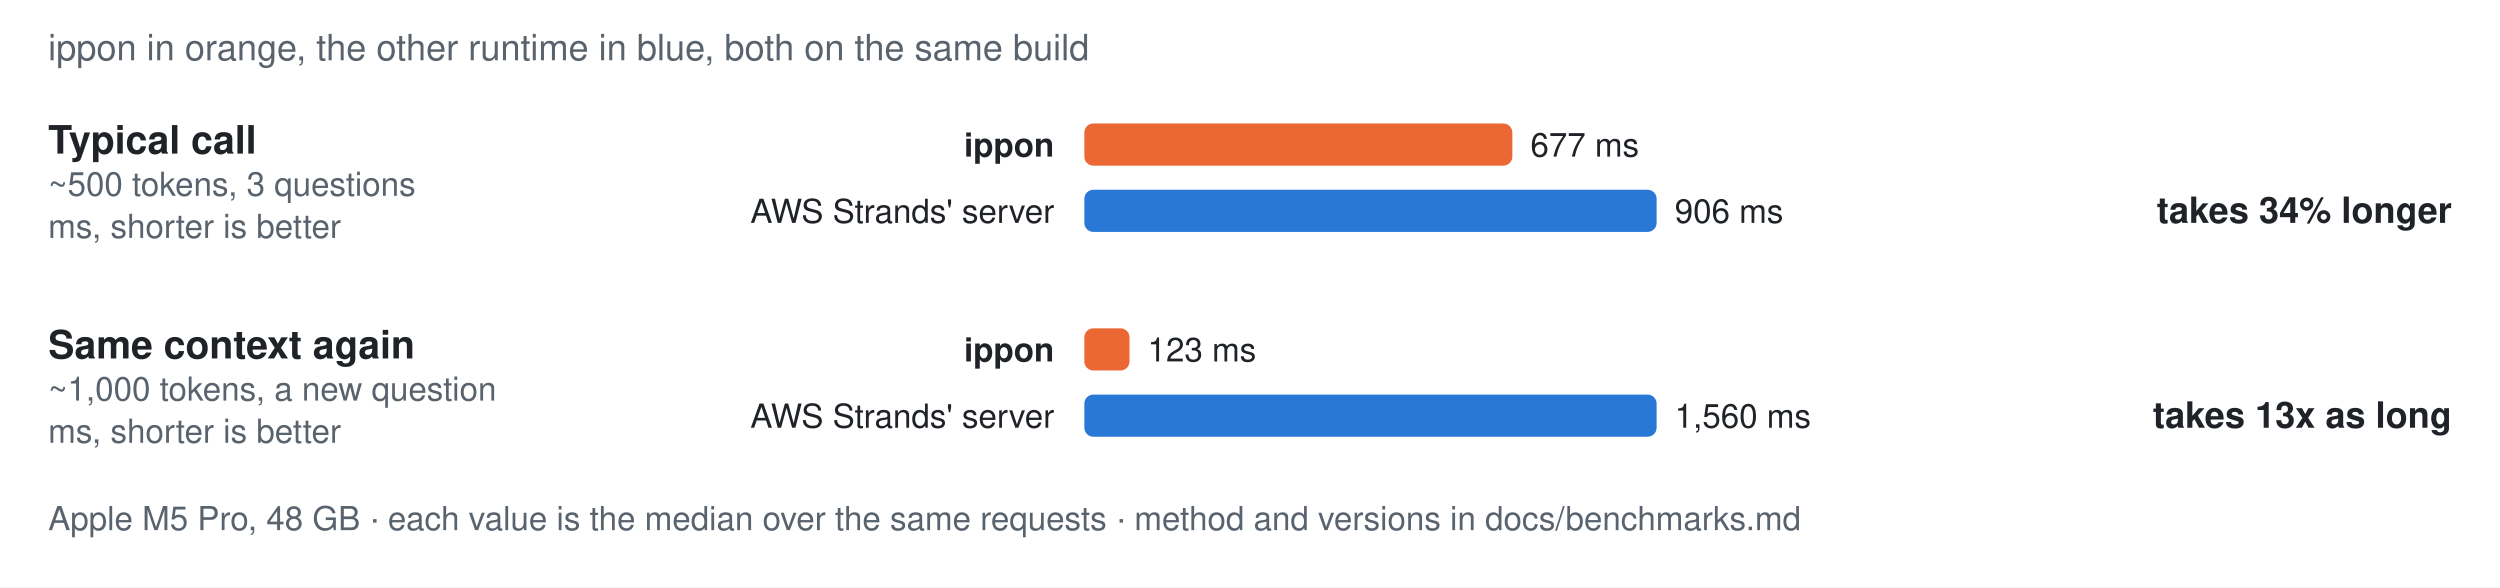
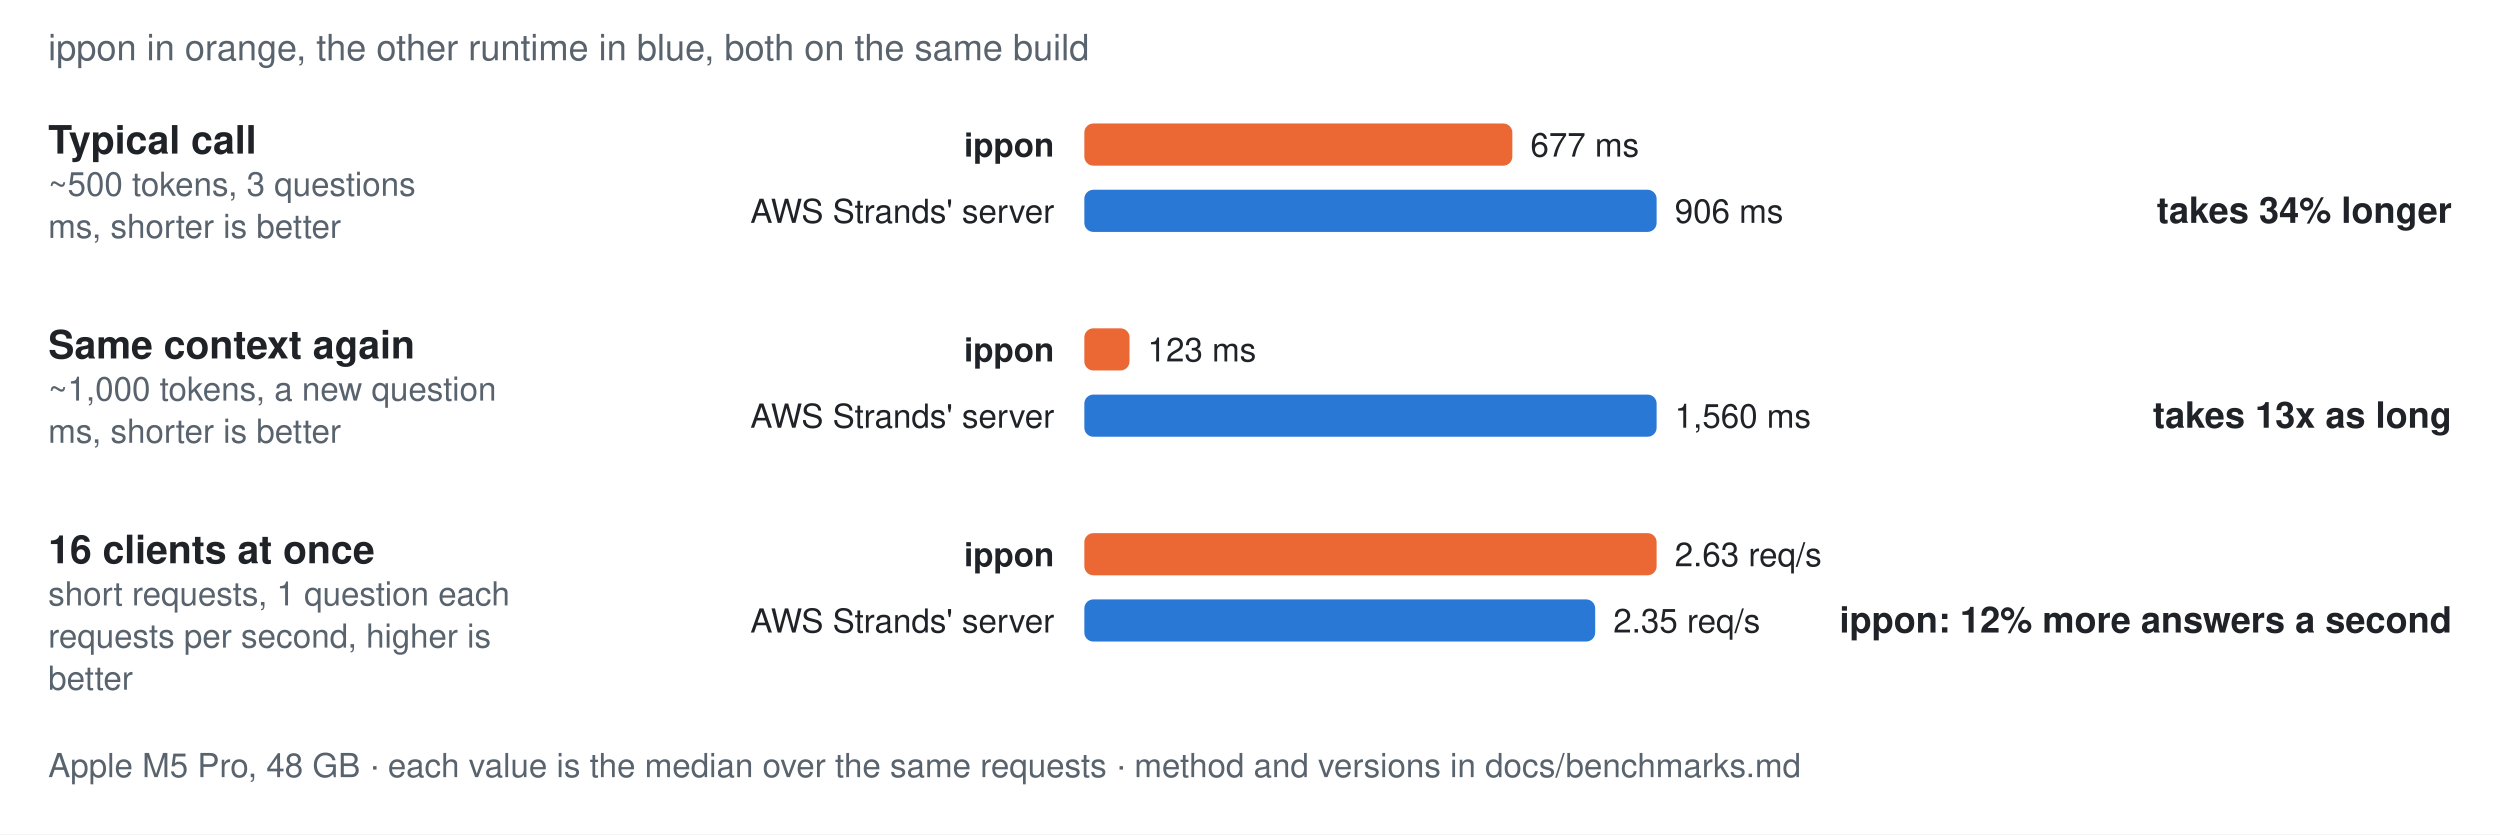
- <svg xmlns="http://www.w3.org/2000/svg" width="830" height="195" viewBox="0 0 830 195" font-family="-apple-system, BlinkMacSystemFont, 'Segoe UI', Helvetica, Arial, sans-serif" role="img" aria-label="Strands-Decider-12B">
-   <rect width="830" height="195" fill="#ffffff" />
+ <svg xmlns="http://www.w3.org/2000/svg" width="830" height="277" viewBox="0 0 830 277" font-family="-apple-system, BlinkMacSystemFont, 'Segoe UI', Helvetica, Arial, sans-serif" role="img" aria-label="Strands-Decider-12B">
+   <rect width="830" height="277" fill="#ffffff" />
  <text x="16.0" y="20.0" font-size="12" font-weight="400" text-anchor="start" fill="#59636e">ippon in orange, the other runtime in blue, both on the same build</text>
  <text x="16.0" y="51.0" font-size="13" font-weight="600" text-anchor="start" fill="#1f2328">Typical call</text>
  <text x="16.0" y="65.0" font-size="11" font-weight="400" text-anchor="start" fill="#59636e">~500 tokens, 3 questions</text>
  <text x="16.0" y="79.0" font-size="11" font-weight="400" text-anchor="start" fill="#59636e">ms, shorter is better</text>
  <text x="350.0" y="52.0" font-size="11" font-weight="600" text-anchor="end" fill="#1f2328">ippon</text>
  <rect x="360" y="41.0" width="142.1" height="14" rx="3" fill="#eb6834" />
  <text x="508.1" y="52.0" font-size="11" font-weight="400" text-anchor="start" fill="#1f2328">677 ms</text>
  <text x="350.0" y="74.0" font-size="11" font-weight="400" text-anchor="end" fill="#1f2328">AWS Strands' server</text>
  <rect x="360" y="63.0" width="190.0" height="14" rx="3" fill="#2a78d6" />
  <text x="556.0" y="74.0" font-size="11" font-weight="400" text-anchor="start" fill="#1f2328">906 ms</text>
  <text x="814.0" y="74.0" font-size="12" font-weight="600" text-anchor="end" fill="#1f2328">takes 34% longer</text>
  <text x="16.0" y="119.0" font-size="13" font-weight="600" text-anchor="start" fill="#1f2328">Same context again</text>
  <text x="16.0" y="133.0" font-size="11" font-weight="400" text-anchor="start" fill="#59636e">~1,000 tokens, a new question</text>
  <text x="16.0" y="147.0" font-size="11" font-weight="400" text-anchor="start" fill="#59636e">ms, shorter is better</text>
  <text x="350.0" y="120.0" font-size="11" font-weight="600" text-anchor="end" fill="#1f2328">ippon</text>
  <rect x="360" y="109.0" width="15.0" height="14" rx="3" fill="#eb6834" />
  <text x="381.0" y="120.0" font-size="11" font-weight="400" text-anchor="start" fill="#1f2328">123 ms</text>
  <text x="350.0" y="142.0" font-size="11" font-weight="400" text-anchor="end" fill="#1f2328">AWS Strands' server</text>
  <rect x="360" y="131.0" width="190.0" height="14" rx="3" fill="#2a78d6" />
  <text x="556.0" y="142.0" font-size="11" font-weight="400" text-anchor="start" fill="#1f2328">1,560 ms</text>
  <text x="814.0" y="142.0" font-size="12" font-weight="600" text-anchor="end" fill="#1f2328">takes 13x as long</text>
-   <text x="16.0" y="176.0" font-size="11" font-weight="400" text-anchor="start" fill="#59636e">Apple M5 Pro, 48 GB · each value is the median over the same requests · method and versions in docs/benchmarks.md</text>
+   <text x="16.0" y="187.0" font-size="13" font-weight="600" text-anchor="start" fill="#1f2328">16 clients at once</text>
+   <text x="16.0" y="201.0" font-size="11" font-weight="400" text-anchor="start" fill="#59636e">short requests, 1 question each</text>
+   <text x="16.0" y="215.0" font-size="11" font-weight="400" text-anchor="start" fill="#59636e">requests per second, higher is</text>
+   <text x="16.0" y="229.0" font-size="11" font-weight="400" text-anchor="start" fill="#59636e">better</text>
+   <text x="350.0" y="188.0" font-size="11" font-weight="600" text-anchor="end" fill="#1f2328">ippon</text>
+   <rect x="360" y="177.0" width="190.0" height="14" rx="3" fill="#eb6834" />
+   <text x="556.0" y="188.0" font-size="11" font-weight="400" text-anchor="start" fill="#1f2328">2.63 req/s</text>
+   <text x="350.0" y="210.0" font-size="11" font-weight="400" text-anchor="end" fill="#1f2328">AWS Strands' server</text>
+   <rect x="360" y="199.0" width="169.6" height="14" rx="3" fill="#2a78d6" />
+   <text x="535.6" y="210.0" font-size="11" font-weight="400" text-anchor="start" fill="#1f2328">2.35 req/s</text>
+   <text x="814.0" y="210.0" font-size="12" font-weight="600" text-anchor="end" fill="#1f2328">ippon: 12% more answers a second</text>
+   <text x="16.0" y="258.0" font-size="11" font-weight="400" text-anchor="start" fill="#59636e">Apple M5 Pro, 48 GB · each value is the median over the same requests · method and versions in docs/benchmarks.md</text>
</svg>
